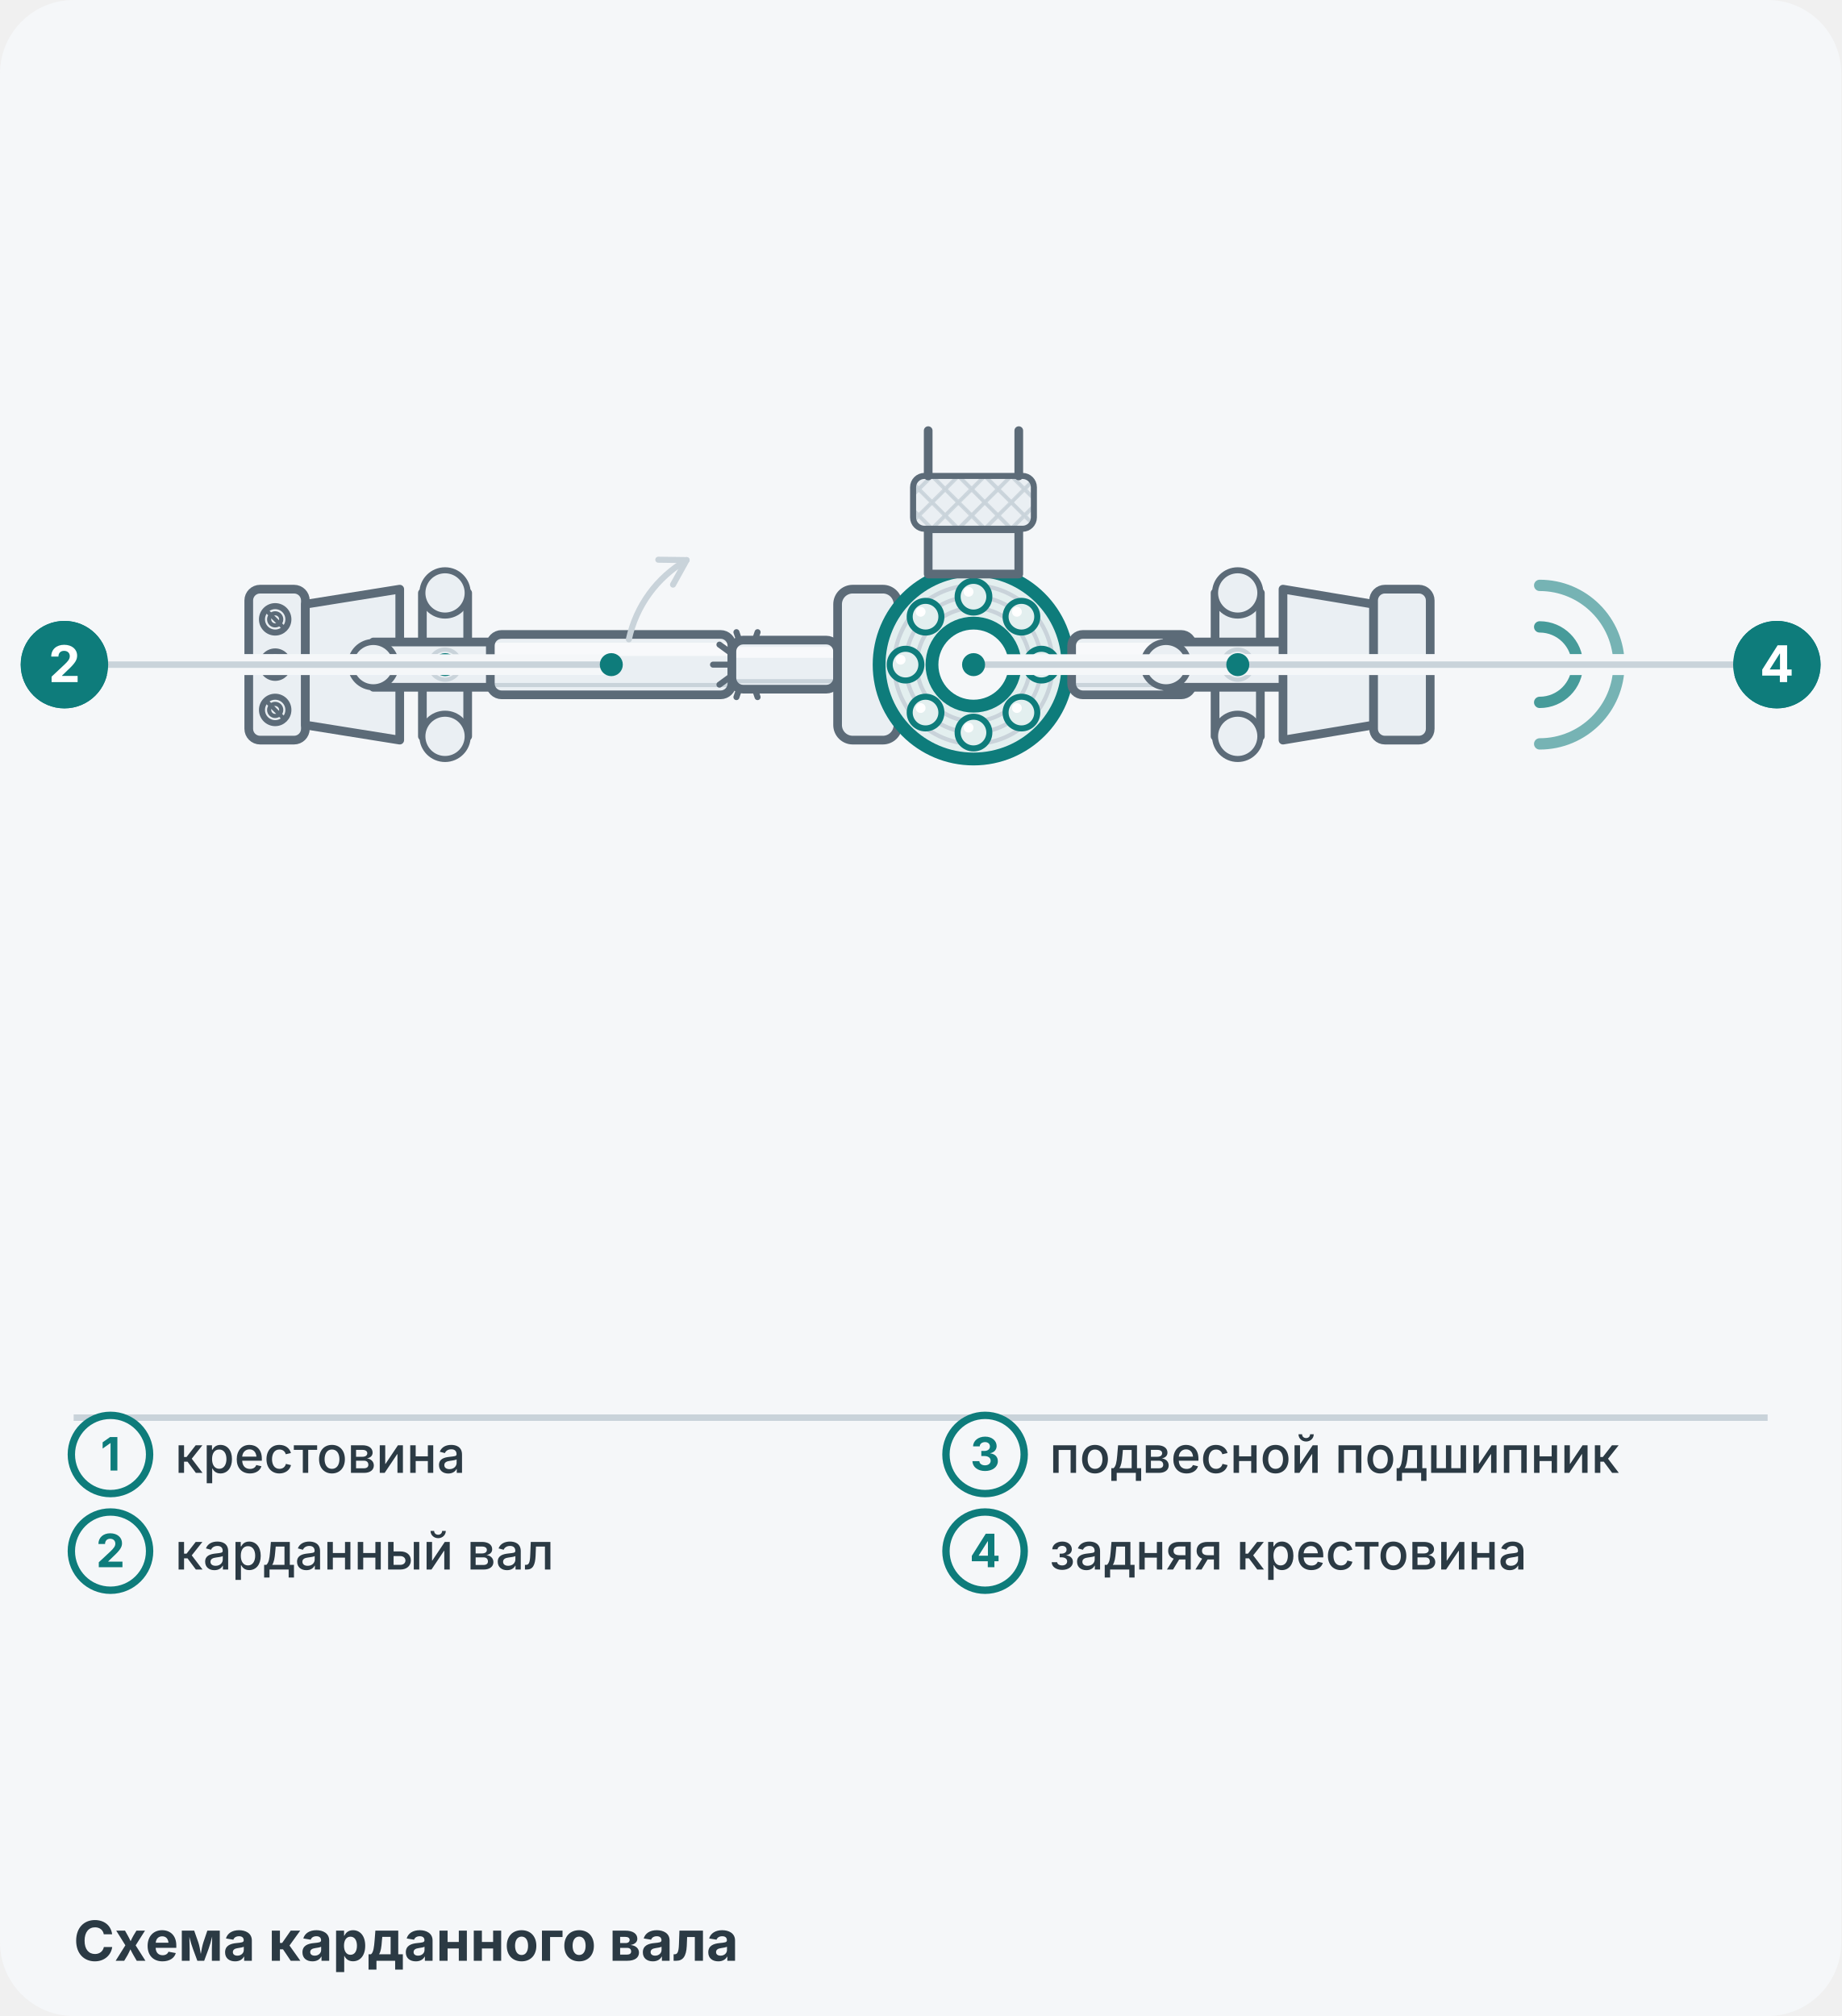
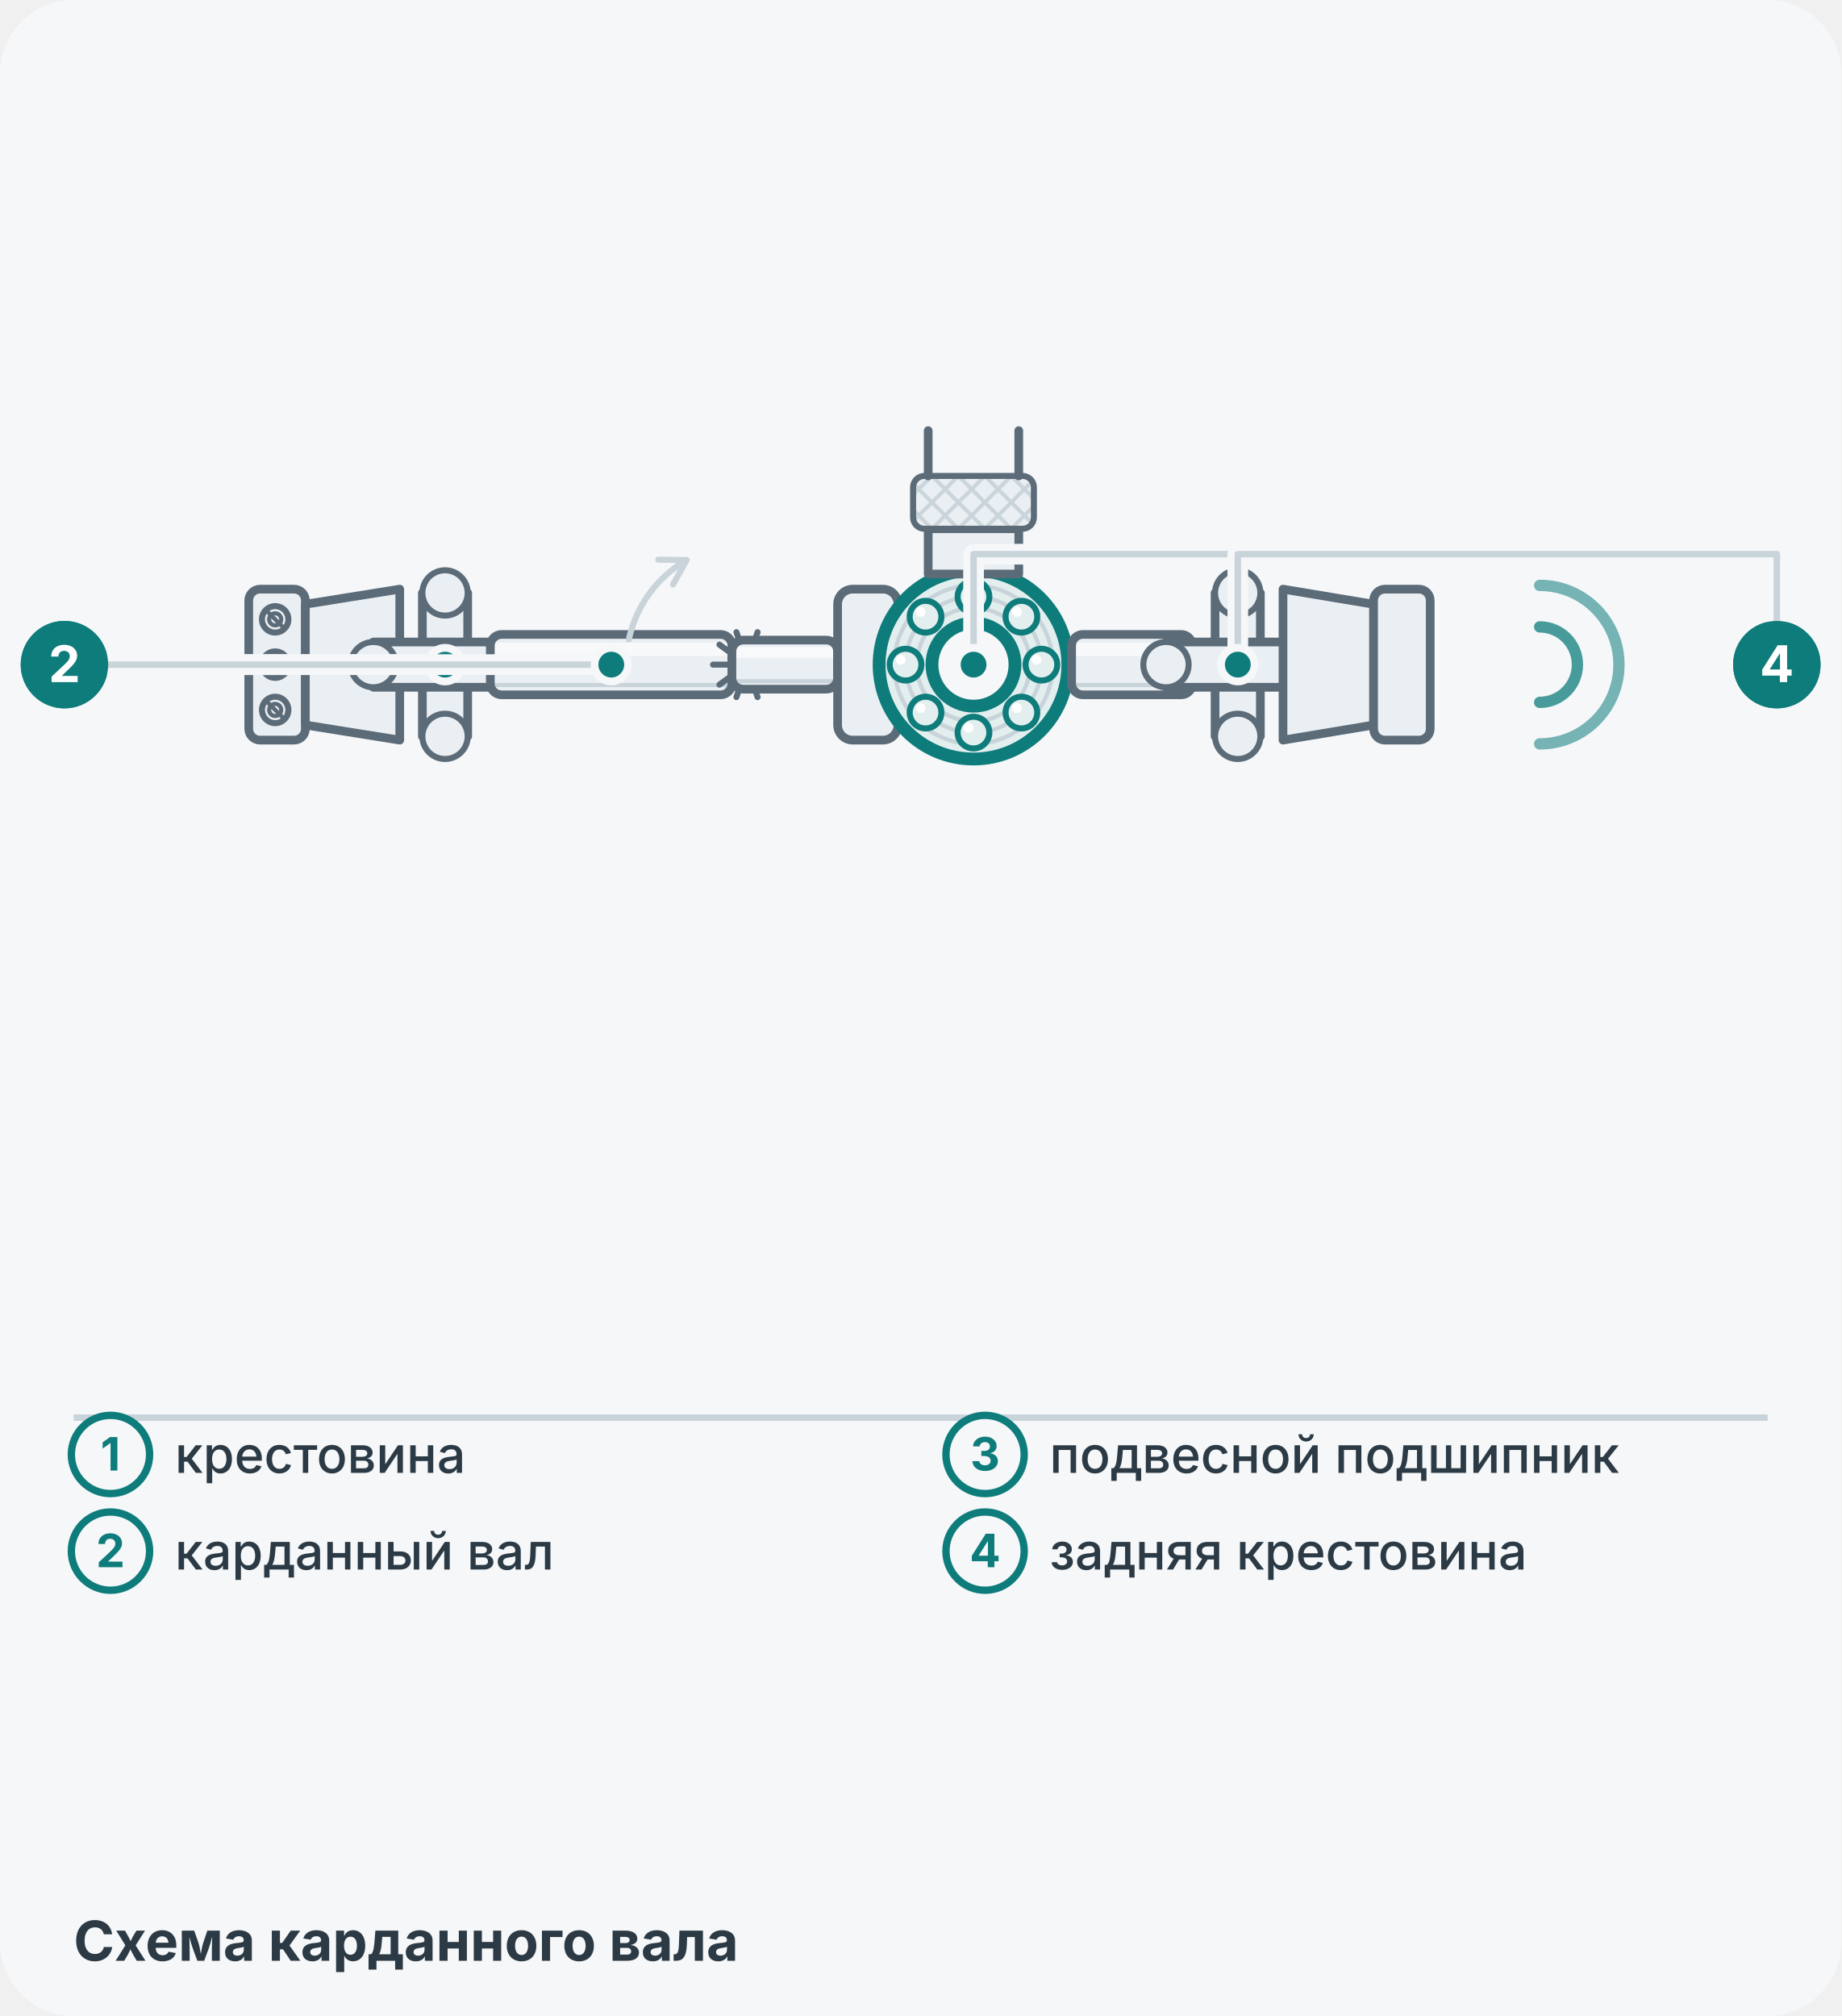
<svg xmlns="http://www.w3.org/2000/svg" viewBox="0 0 400 438" role="img" aria-label="Схема карданного вала">
  <defs>
    <pattern id="mRub" width="7" height="7" patternUnits="userSpaceOnUse">
      <path d="M0 7 L7 0 M-1 1 L1 -1 M6 8 L8 6" stroke="#C9D3DA" stroke-width="1" />
      <path d="M0 0 L7 7 M-1 6 L1 8 M6 -1 L8 1" stroke="#C9D3DA" stroke-width="1" />
    </pattern>
    <pattern id="mCer" width="8" height="8" patternUnits="userSpaceOnUse">
      <circle cx="2" cy="2" r="1.2" fill="#C9D3DA" />
      <circle cx="6" cy="6" r="1.2" fill="#C9D3DA" />
    </pattern>
    <pattern id="mFric" width="6" height="6" patternUnits="userSpaceOnUse">
      <circle cx="1.5" cy="1.5" r="0.9" fill="#0E7C7B" opacity="0.55" />
      <circle cx="4.5" cy="4.5" r="0.9" fill="#0E7C7B" opacity="0.55" />
      <circle cx="4.5" cy="1.5" r="0.6" fill="#0E7C7B" opacity="0.35" />
    </pattern>
    <pattern id="mMet" width="6" height="6" patternUnits="userSpaceOnUse" patternTransform="rotate(45)">
      <path d="M0 0 V6" stroke="#C9D3DA" stroke-width="1" />
    </pattern>
  </defs>
  <rect width="400" height="438" rx="16" fill="#F5F7F9" />
  <g id="hl" />
  <g transform="translate(36,46) scale(0.82)">
    <g fill="none" stroke-linecap="round" stroke-linejoin="round">
      <rect x="22.0" y="100.0" width="15.0" height="40.0" rx="3" stroke="#5C6B78" stroke-width="2.3" fill="#EAEFF3" />
      <circle cx="29.0" cy="108.0" r="3.5" stroke="#5C6B78" stroke-width="1.6" fill="#EAEFF3" />
      <path d="M 27.1 106.1 L 30.9 109.9" stroke="#5C6B78" stroke-width="1.1" />
      <circle cx="29.0" cy="108.0" r="1.6" stroke="#5C6B78" stroke-width="1.1" fill="none" />
      <circle cx="29.0" cy="120.0" r="3.5" stroke="#5C6B78" stroke-width="1.6" fill="#EAEFF3" />
      <path d="M 27.1 118.1 L 30.9 121.9" stroke="#5C6B78" stroke-width="1.1" />
      <circle cx="29.0" cy="120.0" r="1.6" stroke="#5C6B78" stroke-width="1.1" fill="none" />
      <circle cx="29.0" cy="132.0" r="3.5" stroke="#5C6B78" stroke-width="1.6" fill="#EAEFF3" />
      <path d="M 27.1 130.1 L 30.9 133.9" stroke="#5C6B78" stroke-width="1.1" />
      <circle cx="29.0" cy="132.0" r="1.6" stroke="#5C6B78" stroke-width="1.1" fill="none" />
      <path d="M 37.0 104.0 L 62.0 100.0 L 62.0 140.0 L 37.0 136.0 Z" stroke="#5C6B78" stroke-width="2.3" fill="#EAEFF3" />
      <path d="M 68.0 101.0 L 80.0 101.0 L 80.0 139.0 L 68.0 139.0 Z" stroke="#5C6B78" stroke-width="2.3" fill="#EAEFF3" />
      <path d="M 55.0 114.0 L 93.0 114.0 L 93.0 126.0 L 55.0 126.0 Z" stroke="#5C6B78" stroke-width="2.3" fill="#EAEFF3" />
      <circle cx="74.0" cy="101.0" r="6.0" stroke="#5C6B78" stroke-width="1.6" fill="#EAEFF3" />
      <circle cx="74.0" cy="139.0" r="6.0" stroke="#5C6B78" stroke-width="1.6" fill="#EAEFF3" />
      <circle cx="55.0" cy="120.0" r="6.0" stroke="#5C6B78" stroke-width="1.6" fill="#EAEFF3" />
      <circle cx="93.0" cy="120.0" r="6.0" stroke="#5C6B78" stroke-width="1.6" fill="#EAEFF3" />
      <circle cx="74.0" cy="120.0" r="4.0" stroke="#C9D3DA" stroke-width="1.1" fill="none" />
      <rect x="86.0" y="112.0" width="64.0" height="16.0" rx="3" stroke="none" stroke-width="0" fill="#EAEFF3" />
      <rect x="86.0" y="114.2" width="64.0" height="3.5" fill="#FFFFFF" opacity="0.65" />
      <path d="M 86.0 125.4 L 150.0 125.4" stroke="#C9D3DA" stroke-width="1.1" />
      <rect x="86.0" y="112.0" width="64.0" height="16.0" rx="3" stroke="#5C6B78" stroke-width="2.3" fill="none" />
      <path d="M 159.0 120.0 L 163.0 120.0" stroke="#5C6B78" stroke-width="1.6" />
      <path d="M 158.0 122.9 L 161.3 125.3" stroke="#5C6B78" stroke-width="1.6" />
      <path d="M 155.5 124.8 L 156.8 128.6" stroke="#5C6B78" stroke-width="1.6" />
      <path d="M 152.5 124.8 L 151.2 128.6" stroke="#5C6B78" stroke-width="1.6" />
      <path d="M 150.0 122.9 L 146.7 125.3" stroke="#5C6B78" stroke-width="1.6" />
      <path d="M 149.0 120.0 L 145.0 120.0" stroke="#5C6B78" stroke-width="1.6" />
      <path d="M 150.0 117.1 L 146.7 114.7" stroke="#5C6B78" stroke-width="1.6" />
      <path d="M 152.5 115.2 L 151.2 111.4" stroke="#5C6B78" stroke-width="1.6" />
      <path d="M 155.5 115.2 L 156.8 111.4" stroke="#5C6B78" stroke-width="1.6" />
      <path d="M 158.0 117.1 L 161.3 114.7" stroke="#5C6B78" stroke-width="1.6" />
      <rect x="150.0" y="113.5" width="28.0" height="13.0" rx="3" stroke="none" stroke-width="0" fill="#EAEFF3" />
      <rect x="150.0" y="115.3" width="28.0" height="2.9" fill="#FFFFFF" opacity="0.65" />
      <path d="M 150.0 124.4 L 178.0 124.4" stroke="#C9D3DA" stroke-width="1.1" />
      <rect x="150.0" y="113.5" width="28.0" height="13.0" rx="3" stroke="#5C6B78" stroke-width="2.3" fill="none" />
      <rect x="178.0" y="100.0" width="16.0" height="40.0" rx="4" stroke="#5C6B78" stroke-width="2.3" fill="#EAEFF3" />
      <path d="M 189.0 120.0 A 25.0 25.0 0 1 0 239.0 120.0 A 25.0 25.0 0 1 0 189.0 120.0 Z M 203.0 120.0 A 11.0 11.0 0 1 0 225.0 120.0 A 11.0 11.0 0 1 0 203.0 120.0 Z" fill="#E3EFEF" fill-rule="evenodd" stroke="none" />
      <circle cx="214.0" cy="120.0" r="25.0" stroke="#0E7C7B" stroke-width="3.4" fill="none" />
      <circle cx="214.0" cy="120.0" r="21.0" stroke="#C9D3DA" stroke-width="1.1" fill="none" />
      <circle cx="214.0" cy="120.0" r="11.0" stroke="#0E7C7B" stroke-width="3.4" fill="none" />
      <circle cx="214.0" cy="120.0" r="15.0" stroke="#C9D3DA" stroke-width="1.1" fill="none" />
      <circle cx="214.0" cy="120.0" r="18.0" stroke="#C9D3DA" stroke-width="1.1" fill="none" />
      <circle cx="232.0" cy="120.0" r="4.2" stroke="#0E7C7B" stroke-width="1.6" fill="#E3EFEF" />
      <circle cx="230.7" cy="118.7" r="1.3" stroke="none" stroke-width="0" fill="#FFFFFF" />
      <circle cx="226.7" cy="132.7" r="4.2" stroke="#0E7C7B" stroke-width="1.6" fill="#E3EFEF" />
      <circle cx="225.5" cy="131.5" r="1.3" stroke="none" stroke-width="0" fill="#FFFFFF" />
      <circle cx="214.0" cy="138.0" r="4.2" stroke="#0E7C7B" stroke-width="1.6" fill="#E3EFEF" />
      <circle cx="212.7" cy="136.7" r="1.3" stroke="none" stroke-width="0" fill="#FFFFFF" />
      <circle cx="201.3" cy="132.7" r="4.2" stroke="#0E7C7B" stroke-width="1.6" fill="#E3EFEF" />
      <circle cx="200.0" cy="131.5" r="1.3" stroke="none" stroke-width="0" fill="#FFFFFF" />
      <circle cx="196.0" cy="120.0" r="4.2" stroke="#0E7C7B" stroke-width="1.6" fill="#E3EFEF" />
      <circle cx="194.7" cy="118.7" r="1.3" stroke="none" stroke-width="0" fill="#FFFFFF" />
      <circle cx="201.3" cy="107.3" r="4.2" stroke="#0E7C7B" stroke-width="1.6" fill="#E3EFEF" />
      <circle cx="200.0" cy="106.0" r="1.3" stroke="none" stroke-width="0" fill="#FFFFFF" />
      <circle cx="214.0" cy="102.0" r="4.2" stroke="#0E7C7B" stroke-width="1.6" fill="#E3EFEF" />
      <circle cx="212.7" cy="100.7" r="1.3" stroke="none" stroke-width="0" fill="#FFFFFF" />
      <circle cx="226.7" cy="107.3" r="4.2" stroke="#0E7C7B" stroke-width="1.6" fill="#E3EFEF" />
      <circle cx="225.5" cy="106.0" r="1.3" stroke="none" stroke-width="0" fill="#FFFFFF" />
      <path d="M 202.0 96.0 L 226.0 96.0 L 226.0 84.0 L 202.0 84.0 Z" stroke="#5C6B78" stroke-width="2.3" fill="#EAEFF3" />
      <rect x="198.0" y="70.0" width="32.0" height="14.0" rx="3" stroke="none" stroke-width="0" fill="#EAEFF3" />
      <rect x="198.0" y="70.0" width="32.0" height="14.0" rx="3" stroke="none" stroke-width="0" fill="url(#mRub)" />
      <rect x="198.0" y="70.0" width="32.0" height="14.0" rx="3" stroke="#5C6B78" stroke-width="1.6" fill="none" />
      <path d="M 202.0 70.0 L 202.0 58.0" stroke="#5C6B78" stroke-width="2.3" />
      <path d="M 226.0 70.0 L 226.0 58.0" stroke="#5C6B78" stroke-width="2.3" />
      <rect x="240.0" y="112.0" width="32.0" height="16.0" rx="3" stroke="none" stroke-width="0" fill="#EAEFF3" />
      <rect x="240.0" y="114.2" width="32.0" height="3.5" fill="#FFFFFF" opacity="0.65" />
      <path d="M 240.0 125.4 L 272.0 125.4" stroke="#C9D3DA" stroke-width="1.1" />
      <rect x="240.0" y="112.0" width="32.0" height="16.0" rx="3" stroke="#5C6B78" stroke-width="2.3" fill="none" />
      <path d="M 278.0 101.0 L 290.0 101.0 L 290.0 139.0 L 278.0 139.0 Z" stroke="#5C6B78" stroke-width="2.3" fill="#EAEFF3" />
      <path d="M 265.0 114.0 L 303.0 114.0 L 303.0 126.0 L 265.0 126.0 Z" stroke="#5C6B78" stroke-width="2.3" fill="#EAEFF3" />
      <circle cx="284.0" cy="101.0" r="6.0" stroke="#5C6B78" stroke-width="1.6" fill="#EAEFF3" />
      <circle cx="284.0" cy="139.0" r="6.0" stroke="#5C6B78" stroke-width="1.6" fill="#EAEFF3" />
      <circle cx="265.0" cy="120.0" r="6.0" stroke="#5C6B78" stroke-width="1.6" fill="#EAEFF3" />
      <circle cx="303.0" cy="120.0" r="6.0" stroke="#5C6B78" stroke-width="1.6" fill="#EAEFF3" />
      <circle cx="284.0" cy="120.0" r="4.0" stroke="#C9D3DA" stroke-width="1.1" fill="none" />
      <path d="M 296.0 100.0 L 320.0 104.0 L 320.0 136.0 L 296.0 140.0 Z" stroke="#5C6B78" stroke-width="2.3" fill="#EAEFF3" />
      <rect x="320.0" y="100.0" width="15.0" height="40.0" rx="3" stroke="#5C6B78" stroke-width="2.3" fill="#EAEFF3" />
      <path d="M 122.7 113.3 A 32.0 32.0 0 0 1 138.0 92.3" stroke="#C9D3DA" stroke-width="1.6" fill="none" />
      <path d="M 134.4 98.8 L 138.0 92.3 L 130.5 92.2" stroke="#C9D3DA" stroke-width="1.6" fill="none" />
      <path d="M 364 110 A 10 10 0 0 1 364 130" stroke="#0E7C7B" stroke-width="3" opacity="0.75" />
      <path d="M 364 99 A 21 21 0 0 1 364 141" stroke="#0E7C7B" stroke-width="3" opacity="0.55" />
    </g>
  </g>
  <g fill="none" stroke-linecap="round" stroke-linejoin="round">
    <path d="M 14.0 144.4 L 14.0 144.4 L 96.7 144.4" stroke="#F5F7F9" stroke-width="4.5" fill="none" />
    <path d="M 14.0 144.4 L 14.0 144.4 L 96.7 144.4" stroke="#C9D3DA" stroke-width="1.4" fill="none" />
-     <circle cx="96.7" cy="144.4" r="2.5" fill="#0E7C7B" />
+     <circle cx="96.7" cy="144.4" r="4.5" fill="#F5F7F9" />
+     <circle cx="96.7" cy="144.4" r="2.8" fill="#0E7C7B" />
    <circle cx="14.0" cy="144.4" r="9.5" fill="#0E7C7B" />
    <text x="14.0" y="148.2" font-family="Manrope, Inter, system-ui, -apple-system, Segoe UI, sans-serif" font-size="11" font-weight="700" fill="#FFFFFF" text-anchor="middle">1</text>
    <path d="M 14.0 144.4 L 14.0 144.4 L 132.8 144.4" stroke="#F5F7F9" stroke-width="4.5" fill="none" />
    <path d="M 14.0 144.4 L 14.0 144.4 L 132.8 144.4" stroke="#C9D3DA" stroke-width="1.4" fill="none" />
-     <circle cx="132.8" cy="144.4" r="2.5" fill="#0E7C7B" />
+     <circle cx="132.8" cy="144.4" r="4.5" fill="#F5F7F9" />
+     <circle cx="132.8" cy="144.4" r="2.8" fill="#0E7C7B" />
    <circle cx="14.0" cy="144.4" r="9.5" fill="#0E7C7B" />
    <text x="14.0" y="148.2" font-family="Manrope, Inter, system-ui, -apple-system, Segoe UI, sans-serif" font-size="11" font-weight="700" fill="#FFFFFF" text-anchor="middle">2</text>
-     <path d="M 386.0 144.4 L 386.0 144.4 L 211.5 144.4" stroke="#F5F7F9" stroke-width="4.5" fill="none" />
-     <path d="M 386.0 144.4 L 386.0 144.4 L 211.5 144.4" stroke="#C9D3DA" stroke-width="1.4" fill="none" />
-     <circle cx="211.5" cy="144.4" r="2.5" fill="#0E7C7B" />
+     <path d="M 386.0 144.4 L 386.0 120.4 L 211.5 120.4 L 211.5 144.4" stroke="#F5F7F9" stroke-width="4.5" fill="none" />
+     <path d="M 386.0 144.4 L 386.0 120.4 L 211.5 120.4 L 211.5 144.4" stroke="#C9D3DA" stroke-width="1.4" fill="none" />
+     <circle cx="211.5" cy="144.4" r="4.5" fill="#F5F7F9" />
+     <circle cx="211.5" cy="144.4" r="2.8" fill="#0E7C7B" />
    <circle cx="386.0" cy="144.4" r="9.5" fill="#0E7C7B" />
    <text x="386.0" y="148.2" font-family="Manrope, Inter, system-ui, -apple-system, Segoe UI, sans-serif" font-size="11" font-weight="700" fill="#FFFFFF" text-anchor="middle">3</text>
-     <path d="M 386.0 144.4 L 386.0 144.4 L 268.9 144.4" stroke="#F5F7F9" stroke-width="4.5" fill="none" />
-     <path d="M 386.0 144.4 L 386.0 144.4 L 268.9 144.4" stroke="#C9D3DA" stroke-width="1.4" fill="none" />
-     <circle cx="268.9" cy="144.4" r="2.5" fill="#0E7C7B" />
+     <path d="M 386.0 144.4 L 386.0 120.4 L 268.9 120.4 L 268.9 144.4" stroke="#F5F7F9" stroke-width="4.5" fill="none" />
+     <path d="M 386.0 144.4 L 386.0 120.4 L 268.9 120.4 L 268.9 144.4" stroke="#C9D3DA" stroke-width="1.4" fill="none" />
+     <circle cx="268.9" cy="144.4" r="4.5" fill="#F5F7F9" />
+     <circle cx="268.9" cy="144.4" r="2.8" fill="#0E7C7B" />
    <circle cx="386.0" cy="144.4" r="9.5" fill="#0E7C7B" />
    <text x="386.0" y="148.2" font-family="Manrope, Inter, system-ui, -apple-system, Segoe UI, sans-serif" font-size="11" font-weight="700" fill="#FFFFFF" text-anchor="middle">4</text>
  </g>
  <path d="M 16 308 L 384 308" stroke="#C9D3DA" stroke-width="1.4" fill="none" />
  <g>
    <circle cx="24" cy="316" r="8.5" fill="#F5F7F9" stroke="#0E7C7B" stroke-width="1.6" />
    <text x="24.0" y="319.5" font-family="Manrope, Inter, system-ui, -apple-system, Segoe UI, sans-serif" font-size="10" font-weight="700" fill="#0E7C7B" text-anchor="middle">1</text>
    <text x="38.0" y="320.0" font-family="Manrope, Inter, system-ui, -apple-system, Segoe UI, sans-serif" font-size="11" font-weight="500" fill="#2B3A44" text-anchor="start">крестовина</text>
    <circle cx="24" cy="337" r="8.5" fill="#F5F7F9" stroke="#0E7C7B" stroke-width="1.6" />
    <text x="24.0" y="340.5" font-family="Manrope, Inter, system-ui, -apple-system, Segoe UI, sans-serif" font-size="10" font-weight="700" fill="#0E7C7B" text-anchor="middle">2</text>
    <text x="38.0" y="341.0" font-family="Manrope, Inter, system-ui, -apple-system, Segoe UI, sans-serif" font-size="11" font-weight="500" fill="#2B3A44" text-anchor="start">карданный вал</text>
    <circle cx="214" cy="316" r="8.5" fill="#F5F7F9" stroke="#0E7C7B" stroke-width="1.6" />
    <text x="214.0" y="319.5" font-family="Manrope, Inter, system-ui, -apple-system, Segoe UI, sans-serif" font-size="10" font-weight="700" fill="#0E7C7B" text-anchor="middle">3</text>
    <text x="228.0" y="320.0" font-family="Manrope, Inter, system-ui, -apple-system, Segoe UI, sans-serif" font-size="11" font-weight="500" fill="#2B3A44" text-anchor="start">подвесной подшипник</text>
    <circle cx="214" cy="337" r="8.5" fill="#F5F7F9" stroke="#0E7C7B" stroke-width="1.6" />
    <text x="214.0" y="340.5" font-family="Manrope, Inter, system-ui, -apple-system, Segoe UI, sans-serif" font-size="10" font-weight="700" fill="#0E7C7B" text-anchor="middle">4</text>
    <text x="228.0" y="341.0" font-family="Manrope, Inter, system-ui, -apple-system, Segoe UI, sans-serif" font-size="11" font-weight="500" fill="#2B3A44" text-anchor="start">задняя крестовина</text>
  </g>
  <text x="16.0" y="426.0" font-family="Manrope, Inter, system-ui, -apple-system, Segoe UI, sans-serif" font-size="12" font-weight="700" fill="#2B3A44" text-anchor="start">Схема карданного вала</text>
</svg>
